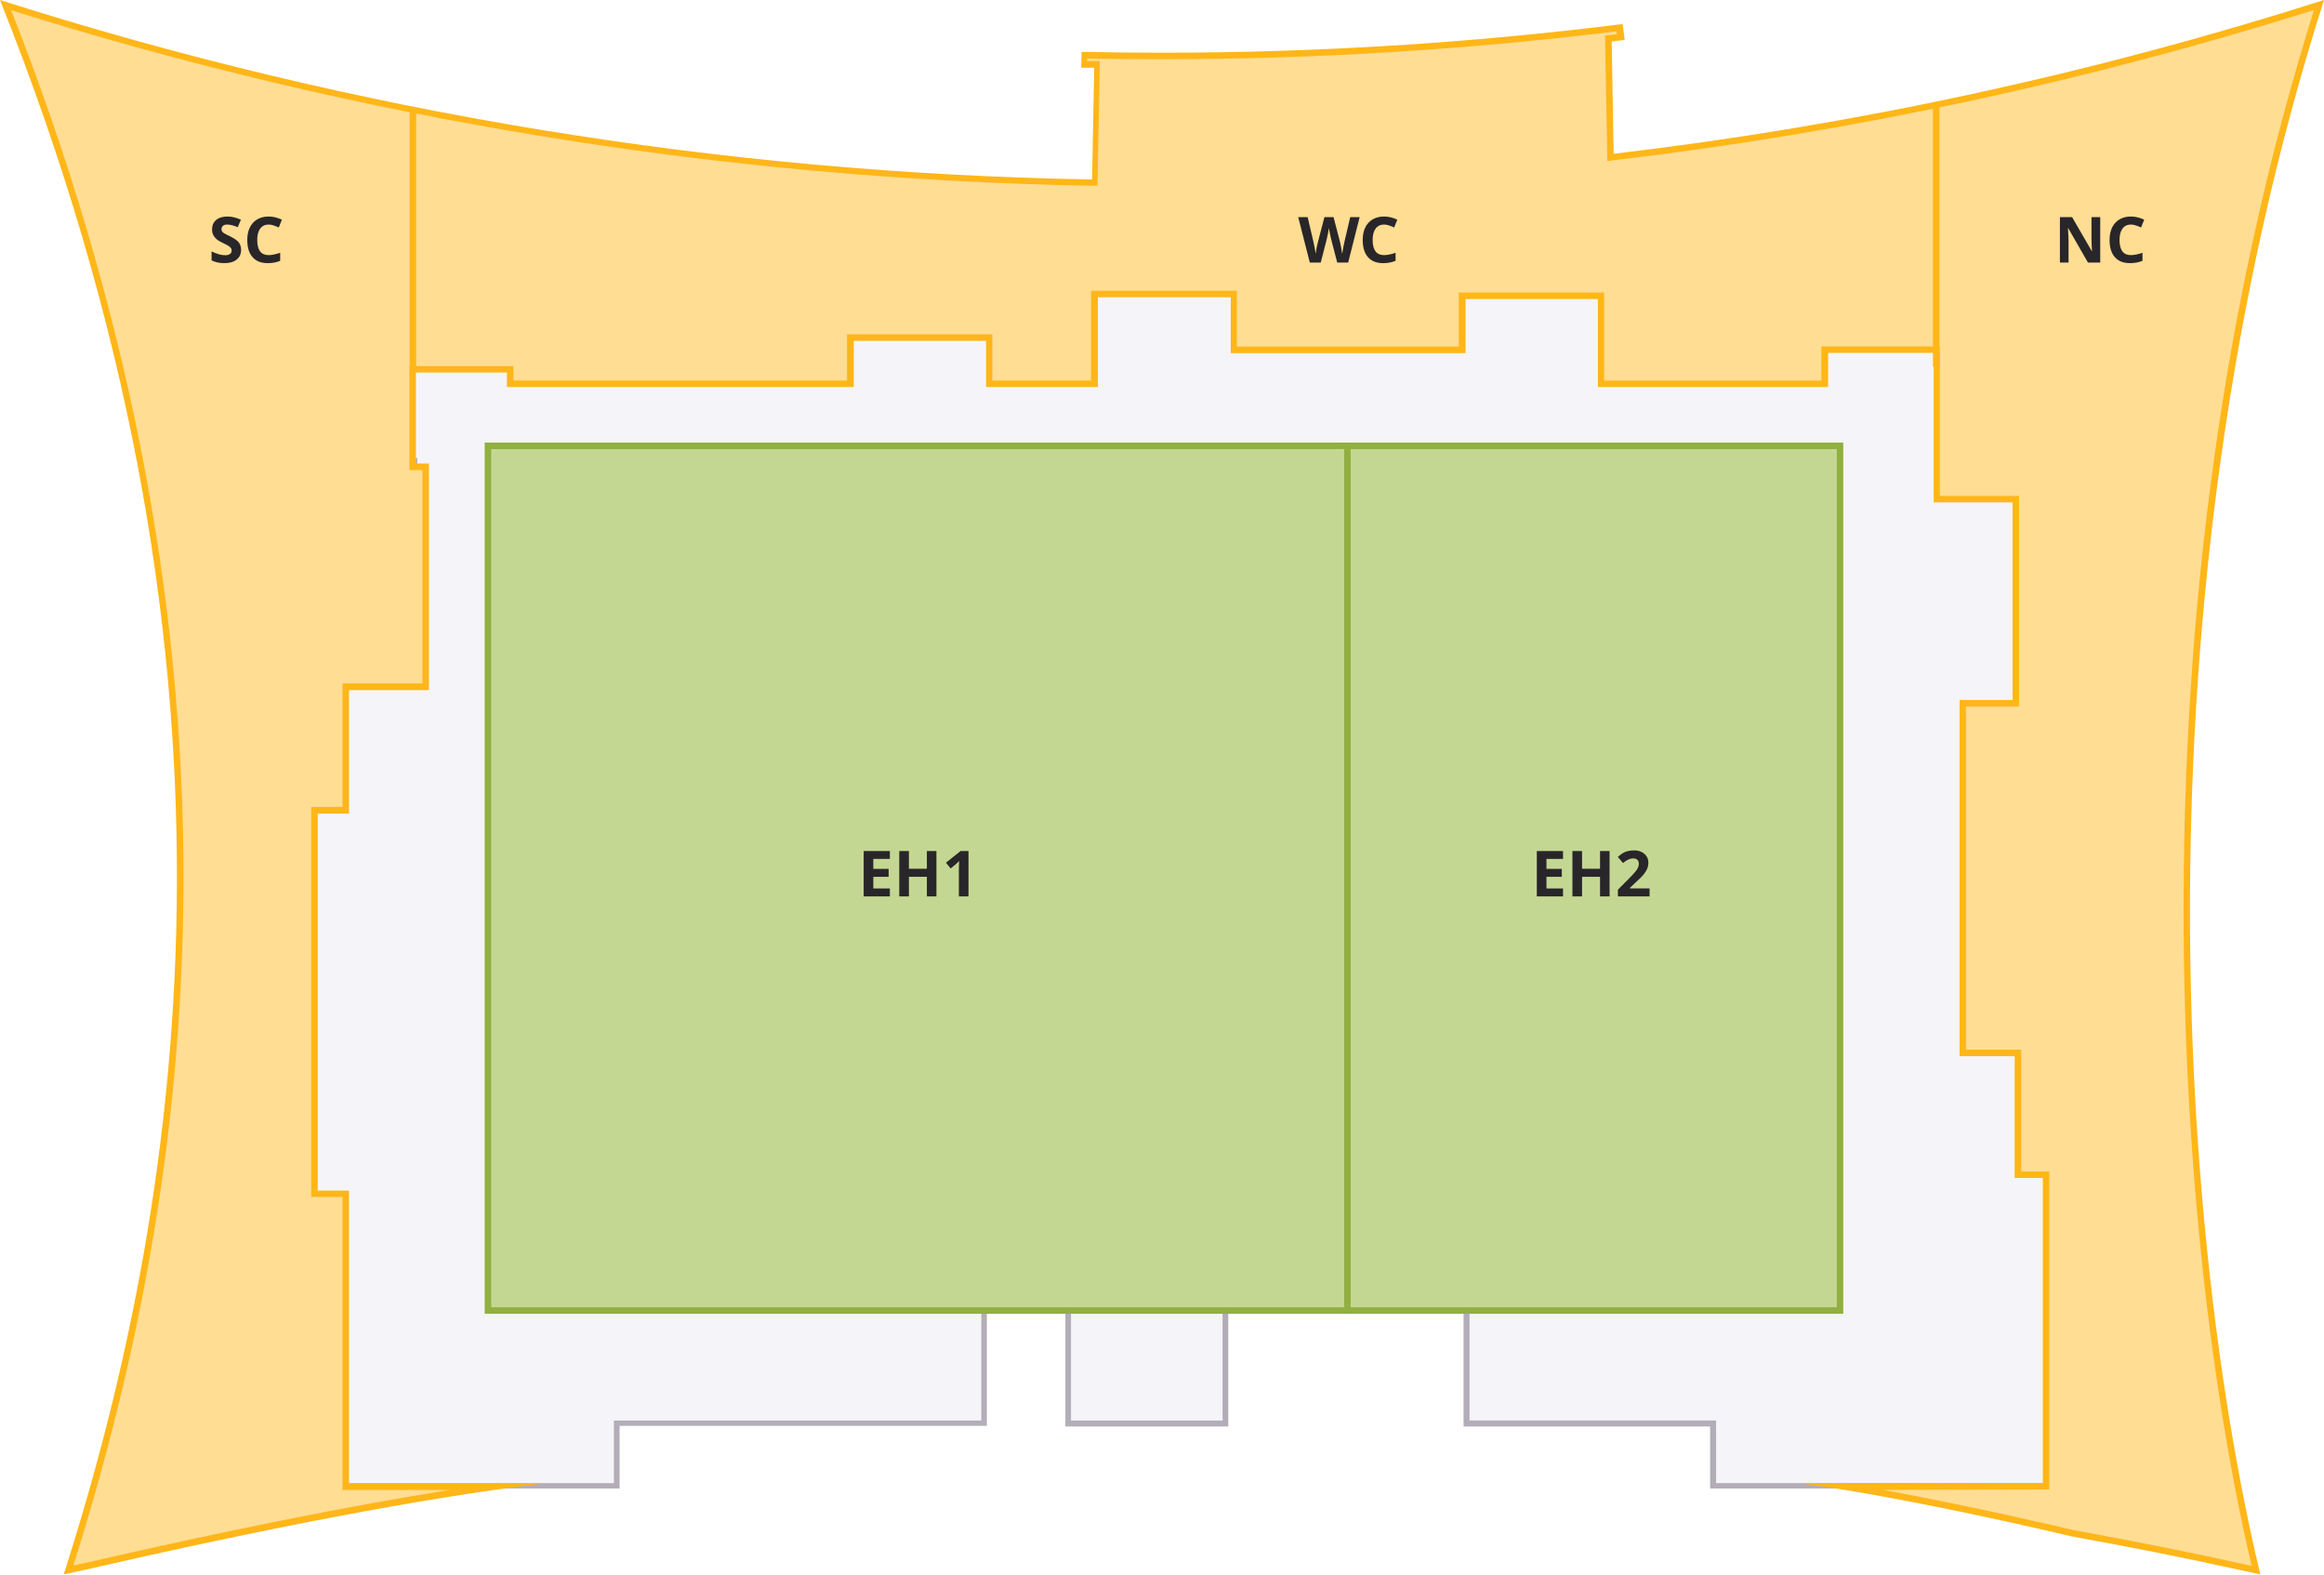
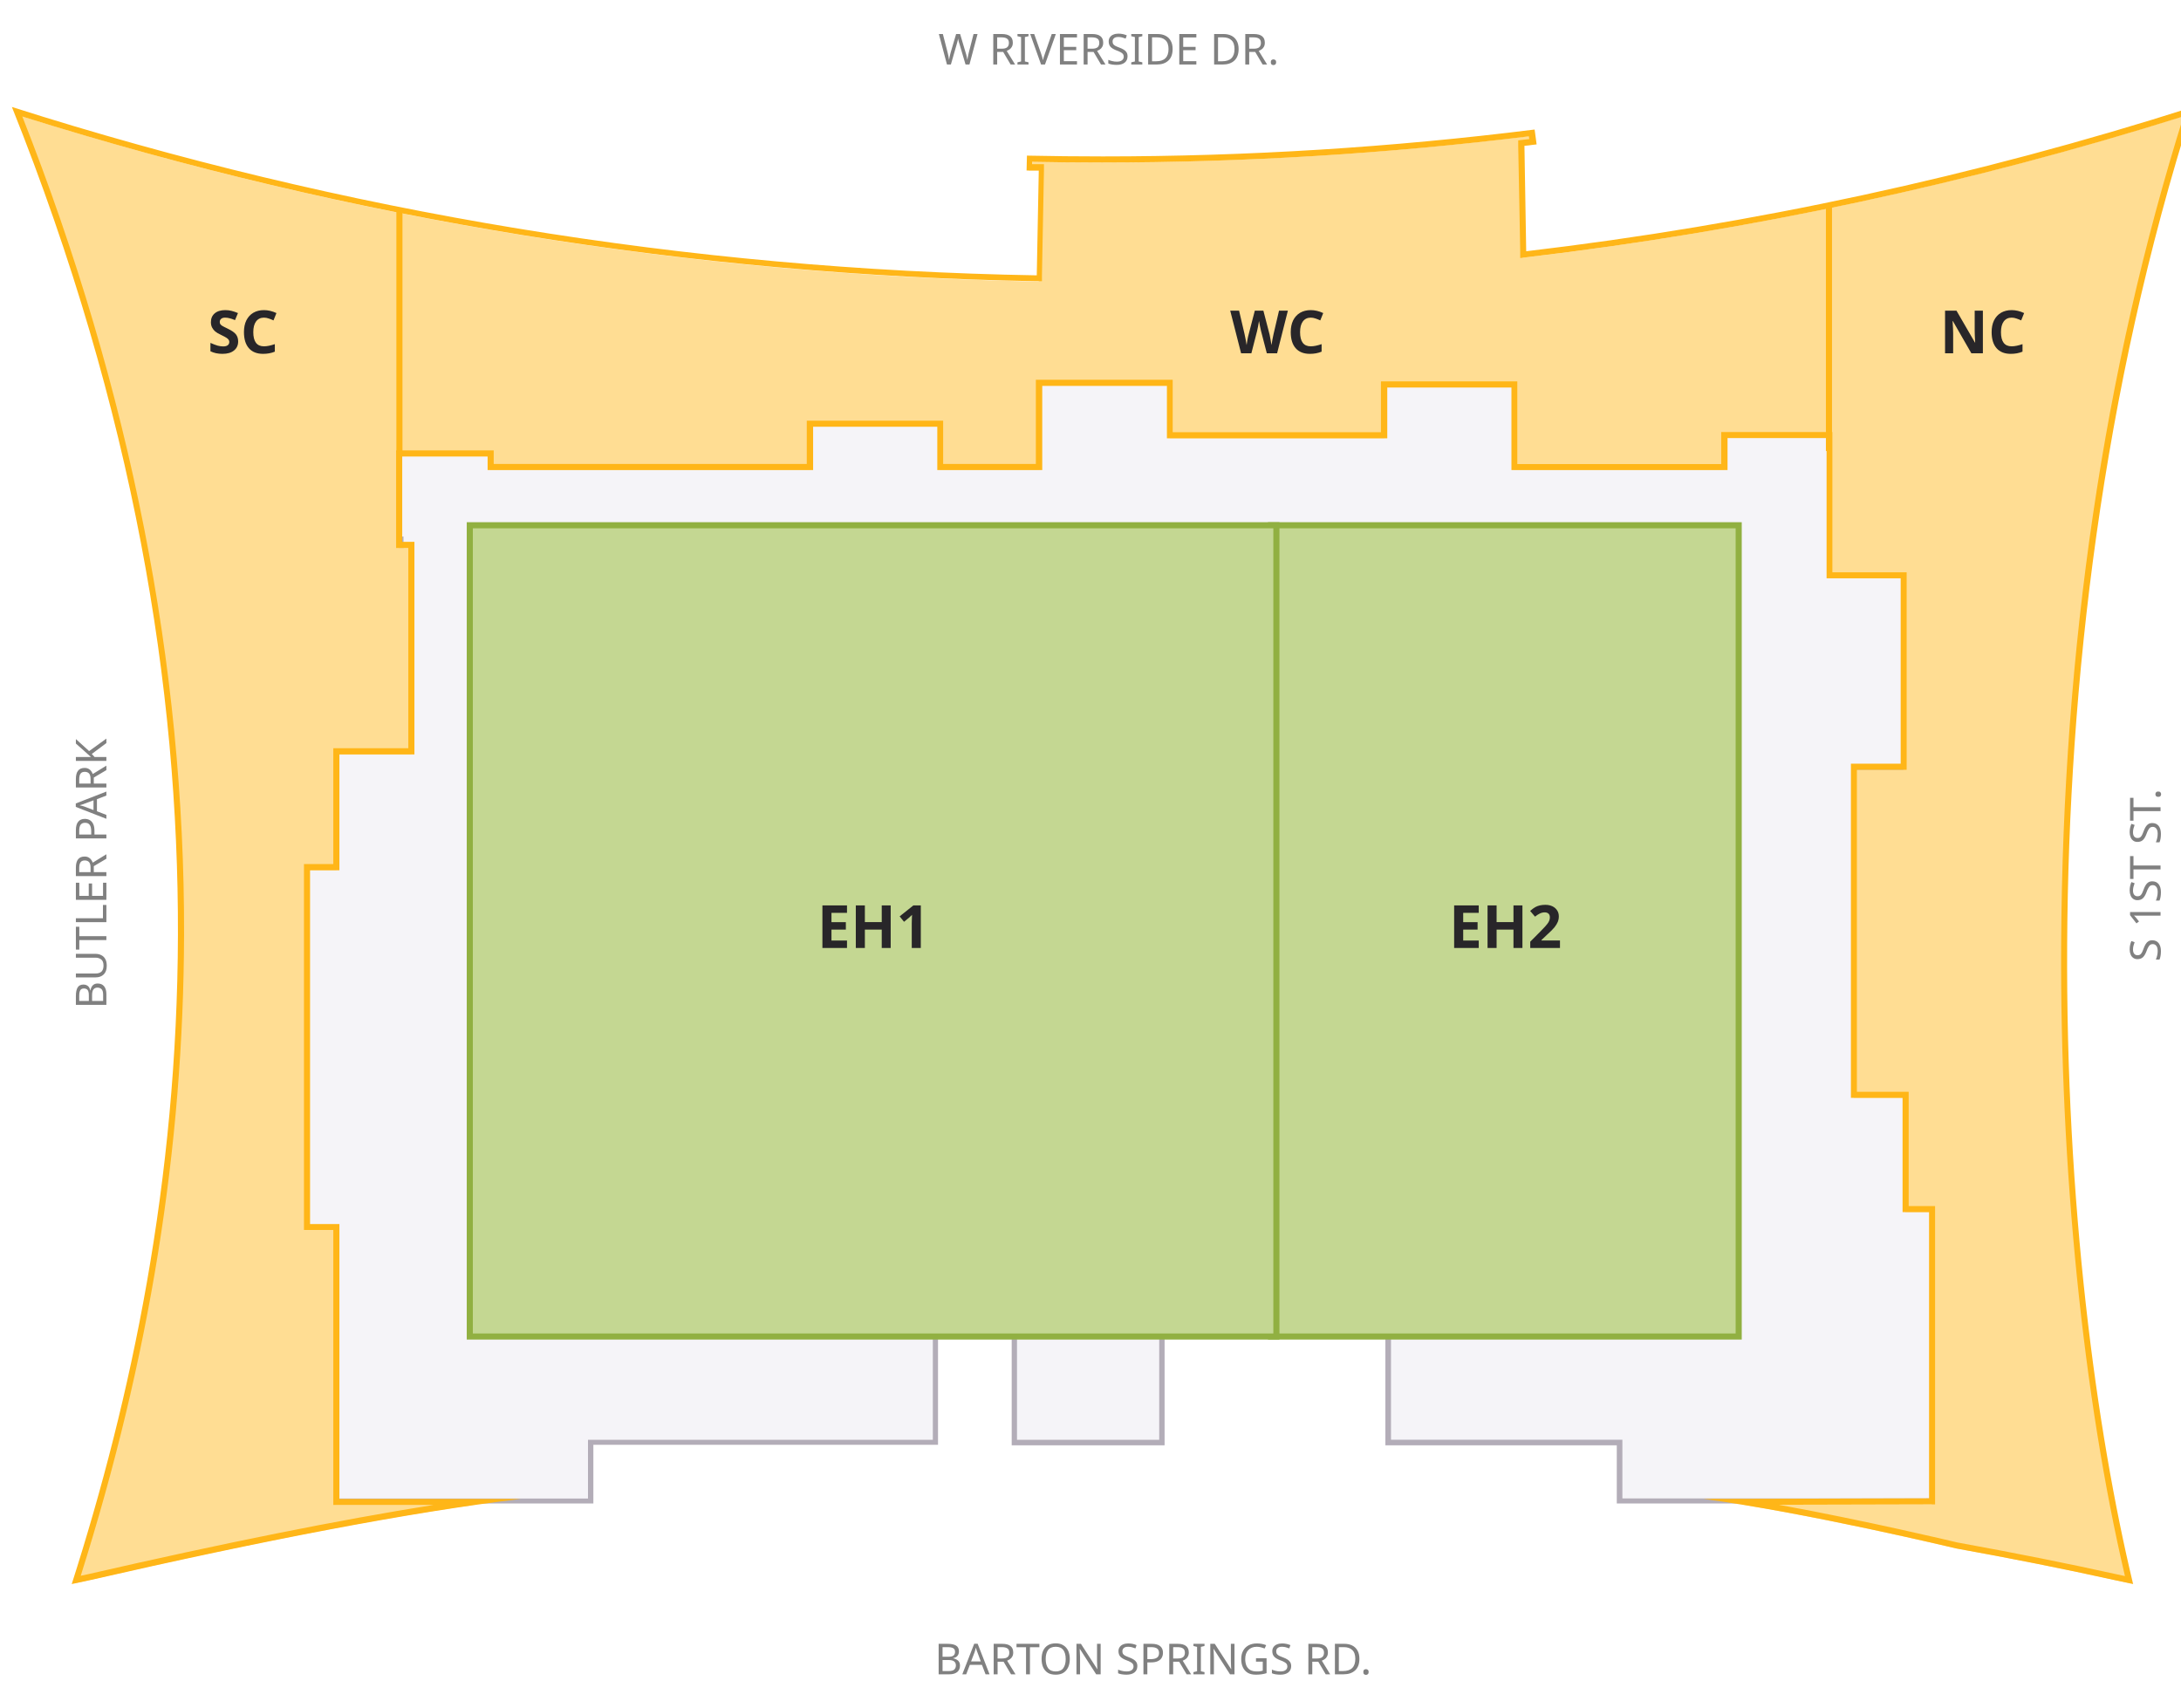
- <svg xmlns="http://www.w3.org/2000/svg" id="map" viewBox="0 0 357.6 242.21">
+ <svg xmlns="http://www.w3.org/2000/svg" cursor="default" id="map" style="zoom: 1;" viewBox="0 0 357.6 280">
  <defs>
    <style>.cls-1{fill:#f5f4f8;}.cls-2{fill:#b3adb8;}.cls-3{fill:#ffdd93;}.cls-4{fill:#ffb618;}.cls-5{fill:#c4d792;stroke:#91b041;stroke-miterlimit:3.86;}.cls-6{isolation:isolate;font-size:9.78px;fill:#282629;font-family:OpenSans-Semibold, Open Sans;font-weight:700;}.cls-7{fill:#fff1d2;stroke:#ffb618;stroke-miterlimit:10;}</style>
  </defs>
-   <polygon class="cls-1" points="263.62 228.61 263.62 218.98 225.68 218.98 225.68 200.53 188.61 200.53 188.61 218.98 164.36 218.98 164.36 200.53 151.41 200.53 151.41 218.98 94.9 218.98 94.9 228.61 52.36 228.61 52.36 184.51 47.55 184.51 47.55 123.83 52.36 123.83 52.36 103.91 64.65 103.91 63.73 70.87 61.73 70.87 61.73 55.98 79.29 55.98 79.29 58.21 129.99 58.21 129.99 51.11 153.02 51.11 153.02 58.21 167.56 58.21 167.56 44.39 190.67 44.39 190.67 52.99 224.13 52.99 224.13 44.66 247.16 44.66 247.16 58.21 279.92 58.21 279.92 52.95 298.83 52.95 298.83 75.96 310.98 75.96 310.98 109.03 302.82 109.03 302.82 161.15 311.31 161.15 311.31 179.89 315.65 179.89 315.65 228.61 263.62 228.61" />
-   <path class="cls-2" d="M190.23,44.83v8.6h34.33V45.1h22.16V58.64h33.63V53.39h18v23h12.15v32.2h-8.16v53h8.49v18.74h4.34v47.84H264.06v-9.63H226.12V200.09h-38v18.46H164.8V200.09H151v18.46H94.46v9.63H52.8v-44.1H48V124.26H52.8V104.35H65.1l0-.9-.89-32.16,0-.85h-2v-14H78.85v2.23h51.57v-7.1h22.16v7.1H168V44.83h22.24m.88-.88h-24V57.77H153.46v-7.1H129.55v7.1H79.73V55.54H61.29V71.31h2l.89,32.16H51.92v19.92H47.11v61.56h4.81V229H95.34v-9.63h56.51V201h12.08v18.46H189V201h36.2v18.46h37.94V229h52.91V179.45h-4.34V160.71h-8.49V109.47h8.16v-34H299.27v-23H279.48v5.26H247.6V44.22H223.69v8.33H191.11v-8.6Z" />
+   <polygon class="cls-1" points="265.569,246.149 265.569,236.519 227.629,236.519 227.629,218.069 190.559,218.069 190.559,236.519 166.309,236.519 166.309,218.069 153.359,218.069 153.359,236.519 96.849,236.519 96.849,246.149 54.309,246.149 54.309,202.049 49.499,202.049 49.499,141.369 54.309,141.369 54.309,121.449 66.599,121.449 65.679,88.409 63.679,88.409 63.679,73.519 81.239,73.519 81.239,75.749 131.939,75.749 131.939,68.649 154.969,68.649 154.969,75.749 169.509,75.749 169.509,61.929 192.619,61.929 192.619,70.529 226.079,70.529 226.079,62.199 249.109,62.199 249.109,75.749 281.869,75.749 281.869,70.489 300.779,70.489 300.779,93.499 312.929,93.499 312.929,126.569 304.769,126.569 304.769,178.689 313.259,178.689 313.259,197.429 317.599,197.429 317.599,246.149 265.569,246.149" />
+   <path class="cls-2" d="M192.179,62.369 v8.6 h34.33 V62.639 h22.16 V76.179 h33.63 V70.929 h18 v23 h12.15 v32.2 h-8.16 v53 h8.49 v18.74 h4.34 v47.84 H266.009 v-9.63 H228.069 V217.629 h-38 v18.46 H166.749 V217.629 H152.949 v18.46 H96.409 v9.63 H54.749 v-44.1 H49.949 V141.799 H54.749 V121.889 H67.049 l0,-.9 l-.89,-32.16 l0,-.85 h-2 v-14 H80.799 v2.23 h51.57 v-7.1 h22.16 v7.1 H169.949 V62.369 h22.24 m.88,-.88 h-24 V75.309 H155.409 v-7.1 H131.499 v7.1 H81.679 V73.079 H63.239 V88.849 h2 l.89,32.16 H53.869 v19.92 H49.059 v61.56 h4.81 V246.539 H97.289 v-9.63 h56.51 V218.539 h12.08 v18.46 H190.949 V218.539 h36.2 v18.46 h37.94 V246.539 h52.91 V196.989 h-4.34 V178.249 h-8.49 V127.009 h8.16 v-34 H301.219 v-23 H281.429 v5.26 H249.549 V61.759 H225.639 v8.33 H193.059 v-8.6 Z" />
  <g id="clickable-Outdoor_Canopies" data-name="clickable-Outdoor Canopies">
-     <path class="cls-3" d="M344.94,241.09c-7.89-1.75-16.42-3.45-26.09-5.21-.19,0-19-4.54-34.9-7.15l30.85-.08V180.73h-4.34V162H302V108.19h8.16V76.8H298v-23H280.76V59H246.33V45.5H225v8.33H189.83v-8.6H168.39V59H152.19v-7.1H130.83V59H78.45V56.82h-15v15h2v33.83H53.2v19H48.39v59H53.2v45.08H75.81c-16.57,2.37-37.77,6.51-63.16,12.34l-2.1.45C36.24,160.69,33.07,81.92.86.8a589.21,589.21,0,0,0,167,27.33h.5l.35-18.19-2,0,0-1.44c4,.08,8,.12,11.95.12a573.92,573.92,0,0,0,70.38-4.35l.2,1.44-1.9.22.35,18.3.55-.06A588,588,0,0,0,356.83.77c-28.2,89.08-22.92,185.1-9.71,240.79Z" />
-     <path class="cls-4" d="M356.06,1.54C343,43.1,336.26,88.73,336,137.19c-.21,36.69,3.6,74.37,10.46,103.71l-1.39-.3c-7.87-1.74-16.4-3.45-26.08-5.21-.74-.18-15.15-3.61-29.28-6.18l24.62-.06h1V180.23H311V161.49h-8.49V108.69h8.16V76.3H298.49v-23H280.26v5.26H246.83V45H224.47v8.33H190.33v-8.6H167.89V58.54H152.69v-7.1H130.33v7.1H79V56.32H63v16h2v32.83H52.7v19H47.89v60H52.7v45.08H69.16c-15.49,2.46-34.46,6.26-56.61,11.35l-1.26.27c11.3-35.82,16.85-70.22,16.94-105.12.12-44.09-8.8-89.22-26.52-134.16a589.73,589.73,0,0,0,166.18,27l1,0,0-1,.33-17.19,0-1-1,0h-.95V9c3.81.08,7.66.11,11.46.11a574.48,574.48,0,0,0,70-4.29l.06.45h0l-.91.1-.9.11,0,.9.33,17.29,0,1.1,1.1-.13A588.41,588.41,0,0,0,356.06,1.54M357.6,0A584.74,584.74,0,0,1,248.29,23.66L248,6.37l2-.23-.33-2.44a570.84,570.84,0,0,1-70.81,4.41q-6.22,0-12.43-.13l-.06,2.44,2,0-.33,17.19A586,586,0,0,1,0,0C40,100,29.33,181.24,9.81,242.21l2.95-.63c28.16-6.46,52.55-11.16,70.66-13.33H53.7V183.17H48.89v-58H53.7v-19H66V71.31H64v-14H78v2.23h53.37v-7.1h20.36v7.1h17.21V45.73h20.44v8.6h36.13V46h20.36V59.54h35.43V54.29h16.24v23h12.15v30.4h-8.16v54.79H310v18.74h4.34v46.93l-37,.1c16.92,2.23,41.44,8.12,41.44,8.12,8.72,1.58,17.42,3.29,26.07,5.21l2.95.63C335.7,191.83,327.8,93.3,357.6,0Z" />
+     <path d="M346.889,259.116 c-7.89,-1.75 -16.42,-3.45 -26.09,-5.21 c-.19,0 -19,-4.54 -34.9,-7.15 l30.85,-.08 V198.756 h-4.34 V180.026 H303.949 V126.216 h8.16 V94.826 H299.949 v-23 H282.709 V77.026 H248.279 V63.526 H226.949 v8.33 H191.779 v-8.6 H170.339 V77.026 H154.139 v-7.1 H132.779 V77.026 H80.399 V74.846 h-15 v15 h2 v33.83 H55.149 v19 H50.339 v59 H55.149 v45.08 H77.759 c-16.57,2.37 -37.77,6.51 -63.16,12.34 l-2.1,.45 C38.189,178.716 35.019,99.946 2.809,18.826 a589.21,589.21 0 0 0 167,27.33 h.5 l.35,-18.19 l-2,0 l0,-1.44 c4,.08 8,.12 11.95,.12 a573.92,573.92 0 0 0 70.38,-4.35 l.2,1.44 l-1.9,.22 l.35,18.3 l.55,-.06 A588,588 0 0 0 358.779,18.796 c-28.2,89.08 -22.92,185.1 -9.71,240.79 Z" visibility="visible" class="cls-3" />
+     <path class="cls-4" d="M358.009,19.079 C344.949,60.639 338.209,106.269 337.949,154.729 c-.21,36.69 3.6,74.37 10.46,103.71 l-1.39,-.3 c-7.87,-1.74 -16.4,-3.45 -26.08,-5.21 c-.74,-.18 -15.15,-3.61 -29.28,-6.18 l24.62,-.06 h1 V197.769 H312.949 V179.029 h-8.49 V126.229 h8.16 V93.839 H300.439 v-23 H282.209 v5.26 H248.779 V62.539 H226.419 v8.33 H192.279 v-8.6 H169.839 V76.079 H154.639 v-7.1 H132.279 v7.1 H80.949 V73.859 H64.949 v16 h2 v32.83 H54.649 v19 H49.839 v60 H54.649 v45.08 H71.109 c-15.49,2.46 -34.46,6.26 -56.61,11.35 l-1.26,.27 c11.3,-35.82 16.85,-70.22 16.94,-105.12 c.12,-44.09 -8.8,-89.22 -26.52,-134.16 a589.73,589.73 0 0 0 166.18,27 l1,0 l0,-1 l.33,-17.19 l0,-1 l-1,0 h-.95 V26.539 c3.81,.08 7.66,.11 11.46,.11 a574.48,574.48 0 0 0 70,-4.29 l.06,.45 h0 l-.91,.1 l-.9,.11 l0,.9 l.33,17.29 l0,1.1 l1.1,-.13 A588.41,588.41 0 0 0 358.009,19.079 M359.549,17.539 A584.74,584.74 0 0 1 250.239,41.199 L249.949,23.909 l2,-.23 l-.33,-2.44 a570.84,570.84 0 0 1 -70.81,4.41 q-6.22,0 -12.43,-.13 l-.06,2.44 l2,0 l-.33,17.19 A586,586 0 0 1 1.949,17.539 C41.949,117.539 31.279,198.779 11.759,259.749 l2.95,-.63 c28.16,-6.46 52.55,-11.16 70.66,-13.33 H55.649 V200.709 H50.839 v-58 H55.649 v-19 H67.949 V88.849 H65.949 v-14 H79.949 v2.23 h53.37 v-7.1 h20.36 v7.1 h17.21 V63.269 h20.44 v8.6 h36.13 V63.539 h20.36 V77.079 h35.43 V71.829 h16.24 v23 h12.15 v30.4 h-8.16 v54.79 H311.949 v18.74 h4.34 v46.93 l-37,.1 c16.92,2.23 41.44,8.12 41.44,8.12 c8.72,1.58 17.42,3.29 26.07,5.21 l2.95,.63 C337.649,209.369 329.749,110.839 359.549,17.539 Z" />
  </g>
-   <rect id="clickable-Exhibit_Hall_2" data-name="clickable-Exhibit Hall 2" class="cls-5" x="206.45" y="68.59" width="76.68" height="133.03" />
-   <rect id="clickable-Exhibit_Hall_1" data-name="clickable-Exhibit Hall 1" class="cls-5" x="75.08" y="68.59" width="132.25" height="133.03" />
-   <text class="cls-6" transform="translate(132.02 137.91)">EH1</text>
-   <text class="cls-6" transform="translate(32.1 40.39)">SC</text>
-   <text class="cls-6" transform="translate(199.76 40.39)">WC</text>
-   <text class="cls-6" transform="translate(316.09 40.39)">NC</text>
-   <text class="cls-6" transform="translate(235.6 137.91)">EH2</text>
-   <line class="cls-7" x1="63.54" y1="56.61" x2="63.54" y2="16.62" />
-   <line class="cls-7" x1="297.93" y1="56.42" x2="297.93" y2="16.43" />
+   <rect height="133.03" x="208.399px" y="86.129px" id="clickable-Exhibit_Hall_2" width="76.68" class="cls-5" data-name="clickable-Exhibit Hall 2" />
+   <rect height="133.03" x="77.029px" y="86.129px" id="clickable-Exhibit_Hall_1" width="132.25" class="cls-5" data-name="clickable-Exhibit Hall 1" />
+   <text y="17.539px" transform="translate(132.02 137.91)" class="cls-6" x="1.949px">EH1</text>
+   <text y="17.539px" transform="translate(32.1 40.39)" class="cls-6" x="1.949px">SC</text>
+   <text y="17.539px" transform="translate(199.76 40.39)" class="cls-6" x="1.949px">WC</text>
+   <text y="17.539px" transform="translate(316.09 40.39)" class="cls-6" x="1.949px">NC</text>
+   <text y="17.539px" transform="translate(235.6 137.91)" class="cls-6" x="1.949px">EH2</text>
+   <line x2="65.489px" x1="65.489px" class="cls-7" y2="34.159px" y1="74.149px" />
+   <line x2="299.879px" x1="299.879px" class="cls-7" y2="33.969px" y1="73.959px" />
+   <text stroke="none" style="outline-style:none;" id="text1" stroke-width="1px" x="181.8px" text-rendering="geometricPrecision" font-family="Sans Serif" fill="grey" font-size="7px" y="10.576px" transform="" text-anchor="middle">W RIVERSIDE DR.</text>
+   <text stroke="none" style="outline-style:none;" id="text2" stroke-width="1px" x="-4.191px" text-rendering="geometricPrecision" font-family="Sans Serif" fill="grey" font-size="7px" y="122.434px" transform="rotate(0 17.04688 122.0391) scale(1 1) rotate(270 17.04688 122.0391)" text-anchor="middle">BUTLER PARK</text>
+   <text stroke="none" style="outline-style:none;" id="text3" stroke-width="1px" x="260.623px" text-rendering="geometricPrecision" font-family="Sans Serif" fill="grey" font-size="7px" y="401.736px" transform="rotate(270 178.3125 225.8047)" text-anchor="middle">S 1ST ST.</text>
+   <text stroke="none" style="outline-style:none;" id="text4" stroke-width="1px" x="189.068px" text-rendering="geometricPrecision" font-family="Sans Serif" fill="grey" font-size="7px" y="274.546px" transform="" text-anchor="middle">BARTON SPRINGS RD.</text>
</svg>
